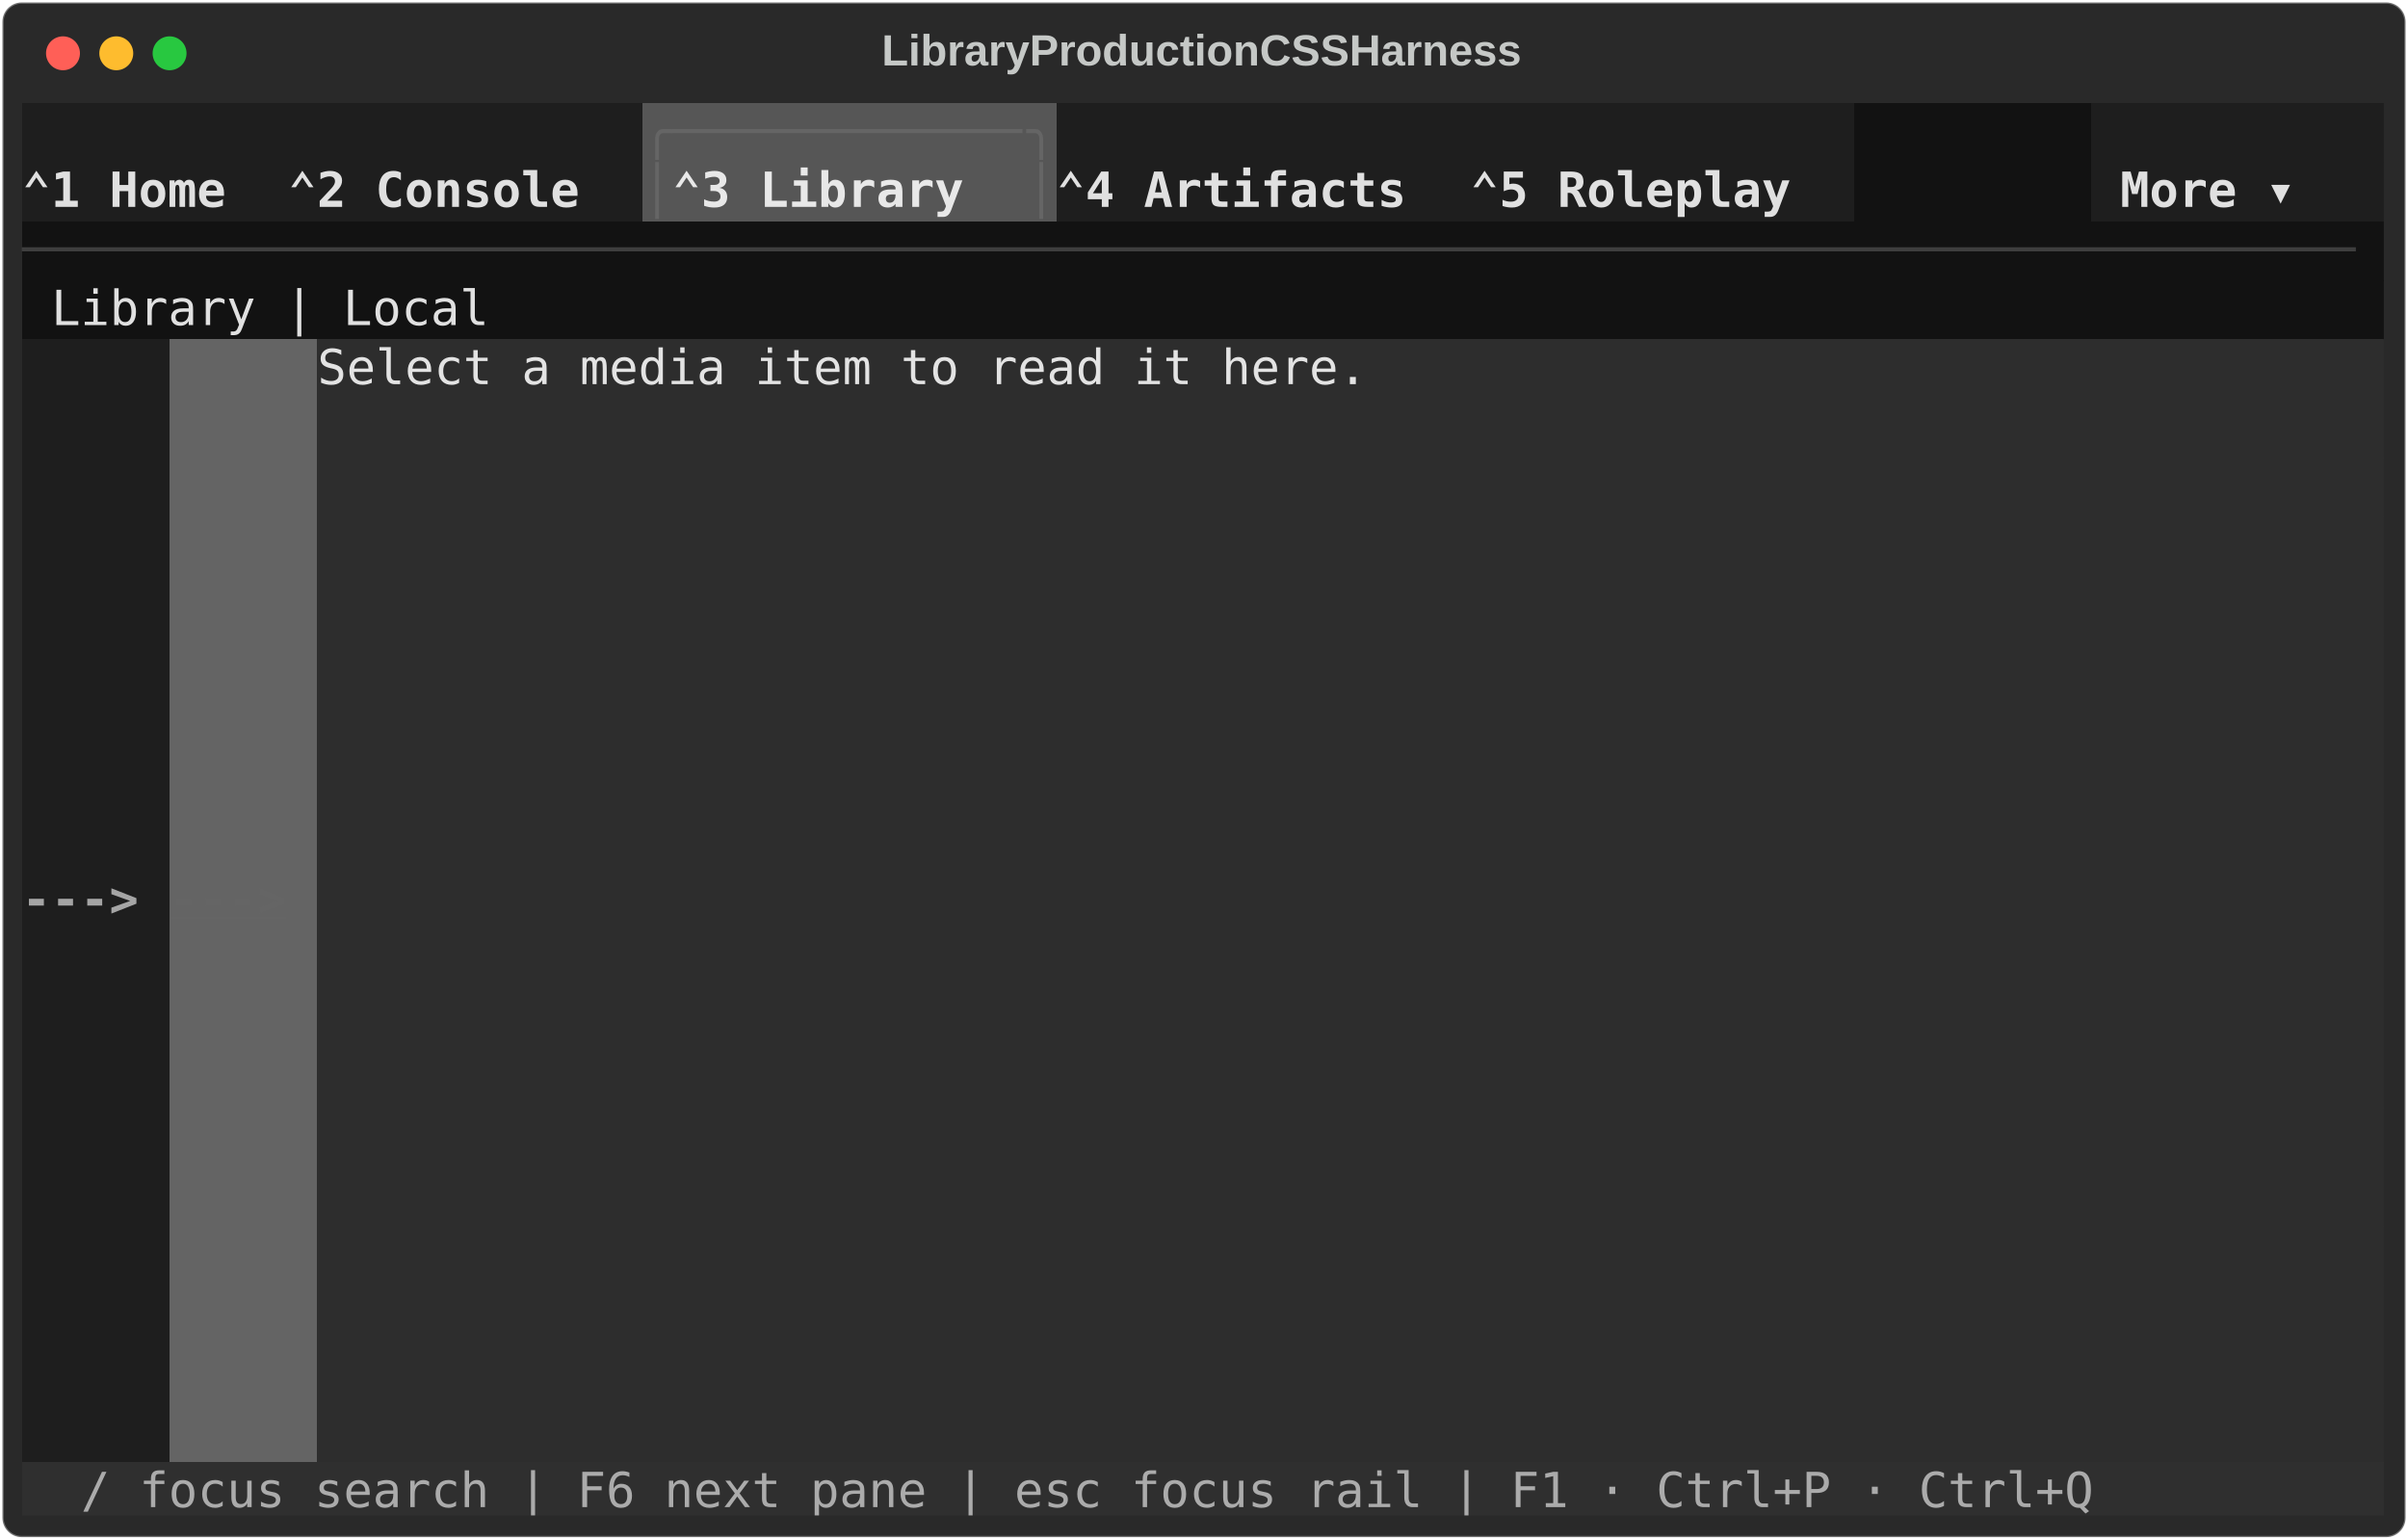
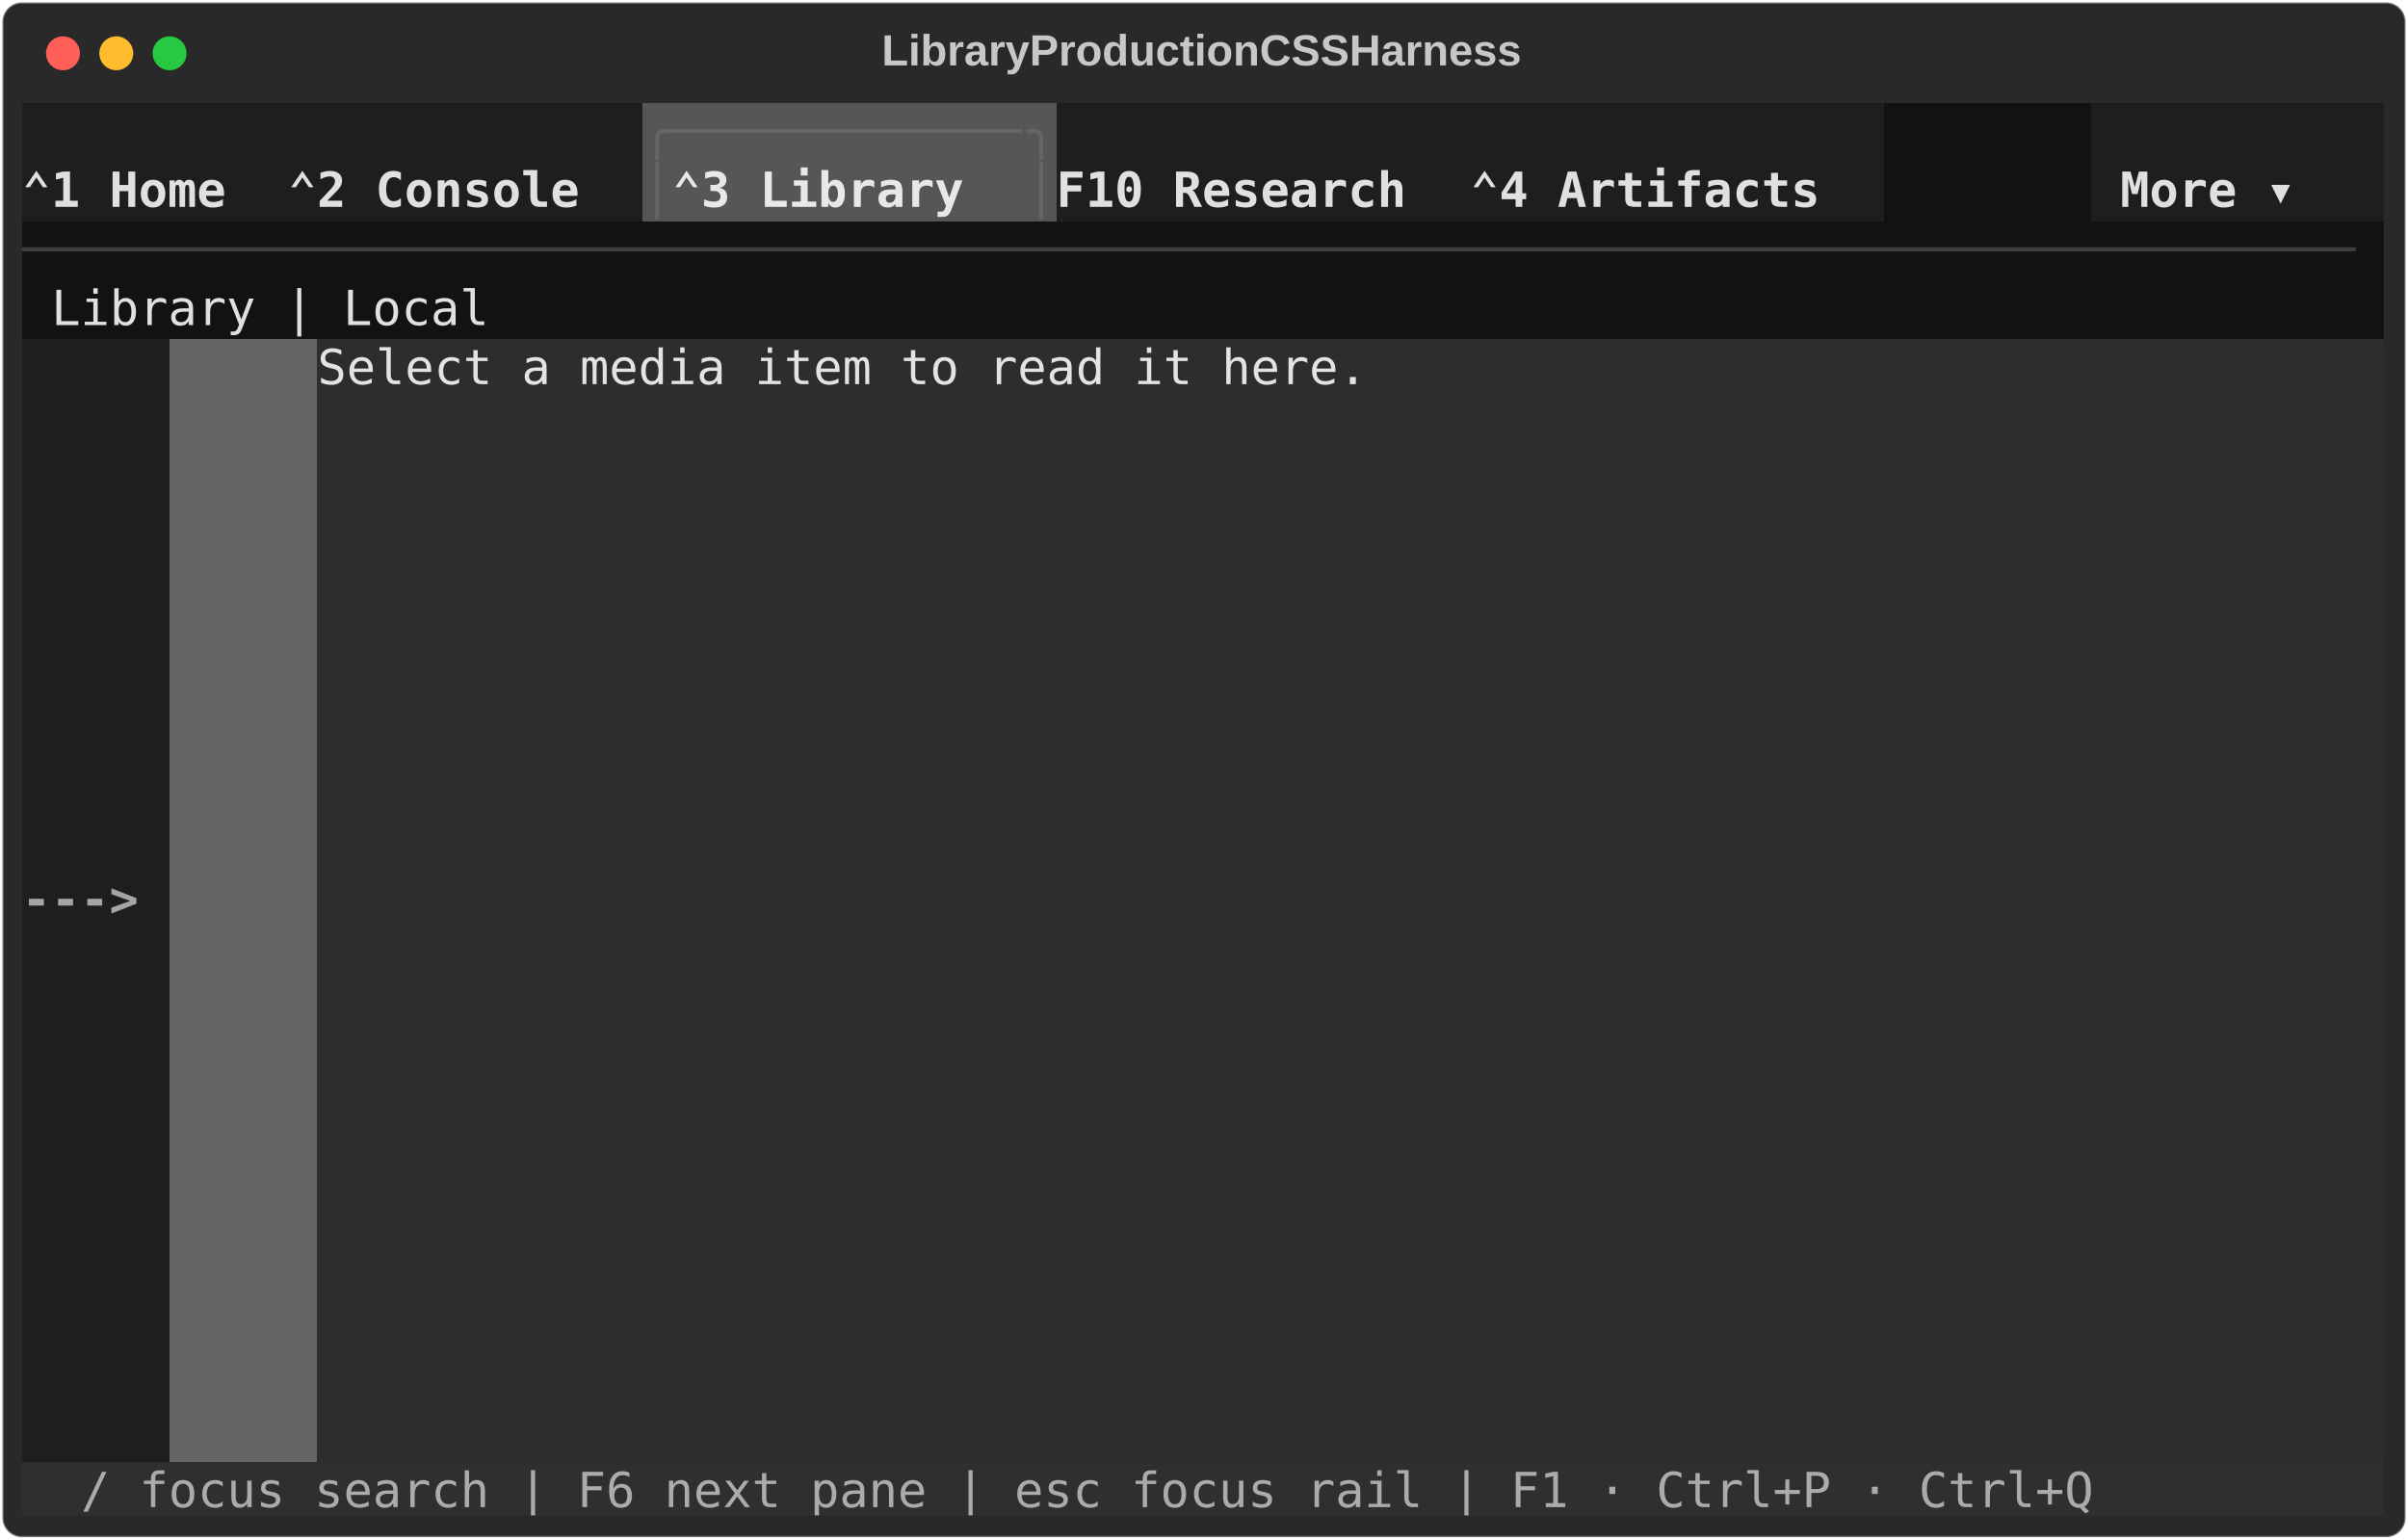
<svg xmlns="http://www.w3.org/2000/svg" class="rich-terminal" viewBox="0 0 994 635.6">
  <style>

    @font-face {
        font-family: "Fira Code";
        src: local("FiraCode-Regular"),
                url("https://cdnjs.cloudflare.com/ajax/libs/firacode/6.2.0/woff2/FiraCode-Regular.woff2") format("woff2"),
                url("https://cdnjs.cloudflare.com/ajax/libs/firacode/6.2.0/woff/FiraCode-Regular.woff") format("woff");
        font-style: normal;
        font-weight: 400;
    }
    @font-face {
        font-family: "Fira Code";
        src: local("FiraCode-Bold"),
                url("https://cdnjs.cloudflare.com/ajax/libs/firacode/6.2.0/woff2/FiraCode-Bold.woff2") format("woff2"),
                url("https://cdnjs.cloudflare.com/ajax/libs/firacode/6.2.0/woff/FiraCode-Bold.woff") format("woff");
        font-style: bold;
        font-weight: 700;
    }

-     .terminal-887956888-matrix {
+     .terminal-991896475-matrix {
        font-family: Fira Code, monospace;
        font-size: 20px;
        line-height: 24.4px;
        font-variant-east-asian: full-width;
    }

-     .terminal-887956888-title {
+     .terminal-991896475-title {
        font-size: 18px;
        font-weight: bold;
        font-family: arial;
    }

-     .terminal-887956888-r1 { fill: #e0e0e0;font-weight: bold }
- .terminal-887956888-r2 { fill: #656565 }
- .terminal-887956888-r3 { fill: #121212 }
- .terminal-887956888-r4 { fill: #c5c8c6 }
- .terminal-887956888-r5 { fill: #e8e8e8;font-weight: bold }
- .terminal-887956888-r6 { fill: #3e3e3e }
- .terminal-887956888-r7 { fill: #e0e0e0 }
- .terminal-887956888-r8 { fill: #a5a5a5;font-weight: bold }
- .terminal-887956888-r9 { fill: #656565;font-weight: bold;text-decoration: underline; }
- .terminal-887956888-r10 { fill: #e3e3e3 }
- .terminal-887956888-r11 { fill: #ababab }
+     .terminal-991896475-r1 { fill: #e0e0e0;font-weight: bold }
+ .terminal-991896475-r2 { fill: #656565 }
+ .terminal-991896475-r3 { fill: #121212 }
+ .terminal-991896475-r4 { fill: #c5c8c6 }
+ .terminal-991896475-r5 { fill: #e8e8e8;font-weight: bold }
+ .terminal-991896475-r6 { fill: #3e3e3e }
+ .terminal-991896475-r7 { fill: #e0e0e0 }
+ .terminal-991896475-r8 { fill: #a5a5a5;font-weight: bold }
+ .terminal-991896475-r9 { fill: #656565;font-weight: bold;text-decoration: underline; }
+ .terminal-991896475-r10 { fill: #e3e3e3 }
+ .terminal-991896475-r11 { fill: #ababab }
    </style>
  <defs>
-     <clipPath id="terminal-887956888-clip-terminal">
+     <clipPath id="terminal-991896475-clip-terminal">
      <rect x="0" y="0" width="975.0" height="584.6" />
    </clipPath>
-     <clipPath id="terminal-887956888-line-0">
+     <clipPath id="terminal-991896475-line-0">
      <rect x="0" y="1.5" width="976" height="24.65" />
    </clipPath>
-     <clipPath id="terminal-887956888-line-1">
+     <clipPath id="terminal-991896475-line-1">
      <rect x="0" y="25.9" width="976" height="24.65" />
    </clipPath>
-     <clipPath id="terminal-887956888-line-2">
+     <clipPath id="terminal-991896475-line-2">
      <rect x="0" y="50.3" width="976" height="24.65" />
    </clipPath>
-     <clipPath id="terminal-887956888-line-3">
+     <clipPath id="terminal-991896475-line-3">
      <rect x="0" y="74.7" width="976" height="24.65" />
    </clipPath>
-     <clipPath id="terminal-887956888-line-4">
+     <clipPath id="terminal-991896475-line-4">
      <rect x="0" y="99.1" width="976" height="24.65" />
    </clipPath>
-     <clipPath id="terminal-887956888-line-5">
+     <clipPath id="terminal-991896475-line-5">
      <rect x="0" y="123.5" width="976" height="24.65" />
    </clipPath>
-     <clipPath id="terminal-887956888-line-6">
+     <clipPath id="terminal-991896475-line-6">
      <rect x="0" y="147.9" width="976" height="24.65" />
    </clipPath>
-     <clipPath id="terminal-887956888-line-7">
+     <clipPath id="terminal-991896475-line-7">
      <rect x="0" y="172.3" width="976" height="24.65" />
    </clipPath>
-     <clipPath id="terminal-887956888-line-8">
+     <clipPath id="terminal-991896475-line-8">
      <rect x="0" y="196.7" width="976" height="24.65" />
    </clipPath>
-     <clipPath id="terminal-887956888-line-9">
+     <clipPath id="terminal-991896475-line-9">
      <rect x="0" y="221.1" width="976" height="24.65" />
    </clipPath>
-     <clipPath id="terminal-887956888-line-10">
+     <clipPath id="terminal-991896475-line-10">
      <rect x="0" y="245.5" width="976" height="24.65" />
    </clipPath>
-     <clipPath id="terminal-887956888-line-11">
+     <clipPath id="terminal-991896475-line-11">
      <rect x="0" y="269.9" width="976" height="24.65" />
    </clipPath>
-     <clipPath id="terminal-887956888-line-12">
+     <clipPath id="terminal-991896475-line-12">
      <rect x="0" y="294.3" width="976" height="24.65" />
    </clipPath>
-     <clipPath id="terminal-887956888-line-13">
+     <clipPath id="terminal-991896475-line-13">
      <rect x="0" y="318.7" width="976" height="24.65" />
    </clipPath>
-     <clipPath id="terminal-887956888-line-14">
+     <clipPath id="terminal-991896475-line-14">
      <rect x="0" y="343.1" width="976" height="24.65" />
    </clipPath>
-     <clipPath id="terminal-887956888-line-15">
+     <clipPath id="terminal-991896475-line-15">
      <rect x="0" y="367.5" width="976" height="24.65" />
    </clipPath>
-     <clipPath id="terminal-887956888-line-16">
+     <clipPath id="terminal-991896475-line-16">
      <rect x="0" y="391.9" width="976" height="24.65" />
    </clipPath>
-     <clipPath id="terminal-887956888-line-17">
+     <clipPath id="terminal-991896475-line-17">
      <rect x="0" y="416.3" width="976" height="24.65" />
    </clipPath>
-     <clipPath id="terminal-887956888-line-18">
+     <clipPath id="terminal-991896475-line-18">
      <rect x="0" y="440.7" width="976" height="24.65" />
    </clipPath>
-     <clipPath id="terminal-887956888-line-19">
+     <clipPath id="terminal-991896475-line-19">
      <rect x="0" y="465.1" width="976" height="24.65" />
    </clipPath>
-     <clipPath id="terminal-887956888-line-20">
+     <clipPath id="terminal-991896475-line-20">
      <rect x="0" y="489.5" width="976" height="24.65" />
    </clipPath>
-     <clipPath id="terminal-887956888-line-21">
+     <clipPath id="terminal-991896475-line-21">
      <rect x="0" y="513.9" width="976" height="24.65" />
    </clipPath>
-     <clipPath id="terminal-887956888-line-22">
+     <clipPath id="terminal-991896475-line-22">
      <rect x="0" y="538.3" width="976" height="24.65" />
    </clipPath>
  </defs>
  <rect fill="#292929" stroke="rgba(255,255,255,0.35)" stroke-width="1" x="1" y="1" width="992" height="633.6" rx="8" />
-   <text class="terminal-887956888-title" fill="#c5c8c6" text-anchor="middle" x="496" y="27">LibraryProductionCSSHarness</text>
+   <text class="terminal-991896475-title" fill="#c5c8c6" text-anchor="middle" x="496" y="27">LibraryProductionCSSHarness</text>
  <g transform="translate(26,22)">
    <circle cx="0" cy="0" r="7" fill="#ff5f57" />
    <circle cx="22" cy="0" r="7" fill="#febc2e" />
    <circle cx="44" cy="0" r="7" fill="#28c840" />
  </g>
-   <g transform="translate(9, 41)" clip-path="url(#terminal-887956888-clip-terminal)">
+   <g transform="translate(9, 41)" clip-path="url(#terminal-991896475-clip-terminal)">
    <rect fill="#1e1e1e" x="0" y="1.5" width="109.8" height="24.65" shape-rendering="crispEdges" />
    <rect fill="#1e1e1e" x="109.8" y="1.5" width="146.4" height="24.65" shape-rendering="crispEdges" />
    <rect fill="#565656" x="256.2" y="1.5" width="12.2" height="24.65" shape-rendering="crispEdges" />
    <rect fill="#565656" x="268.4" y="1.5" width="146.4" height="24.65" shape-rendering="crispEdges" />
    <rect fill="#565656" x="414.8" y="1.5" width="12.2" height="24.65" shape-rendering="crispEdges" />
    <rect fill="#1e1e1e" x="427" y="1.5" width="170.8" height="24.65" shape-rendering="crispEdges" />
-     <rect fill="#1e1e1e" x="597.8" y="1.5" width="158.6" height="24.65" shape-rendering="crispEdges" />
-     <rect fill="#121212" x="756.4" y="1.5" width="97.6" height="24.65" shape-rendering="crispEdges" />
+     <rect fill="#1e1e1e" x="597.8" y="1.5" width="170.8" height="24.65" shape-rendering="crispEdges" />
+     <rect fill="#121212" x="768.6" y="1.5" width="85.4" height="24.65" shape-rendering="crispEdges" />
    <rect fill="#1e1e1e" x="854" y="1.5" width="12.2" height="24.65" shape-rendering="crispEdges" />
    <rect fill="#1e1e1e" x="866.2" y="1.5" width="97.6" height="24.65" shape-rendering="crispEdges" />
    <rect fill="#1e1e1e" x="963.8" y="1.5" width="12.2" height="24.65" shape-rendering="crispEdges" />
    <rect fill="#1e1e1e" x="0" y="25.9" width="109.8" height="24.65" shape-rendering="crispEdges" />
    <rect fill="#1e1e1e" x="109.8" y="25.9" width="146.4" height="24.65" shape-rendering="crispEdges" />
    <rect fill="#565656" x="256.2" y="25.9" width="12.2" height="24.65" shape-rendering="crispEdges" />
    <rect fill="#565656" x="268.4" y="25.9" width="146.4" height="24.65" shape-rendering="crispEdges" />
    <rect fill="#565656" x="414.8" y="25.9" width="12.2" height="24.65" shape-rendering="crispEdges" />
    <rect fill="#1e1e1e" x="427" y="25.9" width="170.8" height="24.65" shape-rendering="crispEdges" />
-     <rect fill="#1e1e1e" x="597.8" y="25.9" width="158.6" height="24.65" shape-rendering="crispEdges" />
-     <rect fill="#121212" x="756.4" y="25.9" width="97.6" height="24.65" shape-rendering="crispEdges" />
+     <rect fill="#1e1e1e" x="597.8" y="25.9" width="170.8" height="24.65" shape-rendering="crispEdges" />
+     <rect fill="#121212" x="768.6" y="25.9" width="85.4" height="24.65" shape-rendering="crispEdges" />
    <rect fill="#1e1e1e" x="854" y="25.9" width="12.2" height="24.65" shape-rendering="crispEdges" />
    <rect fill="#1e1e1e" x="866.2" y="25.9" width="97.6" height="24.65" shape-rendering="crispEdges" />
    <rect fill="#1e1e1e" x="963.8" y="25.9" width="12.2" height="24.65" shape-rendering="crispEdges" />
    <rect fill="#121212" x="0" y="50.3" width="976" height="24.65" shape-rendering="crispEdges" />
    <rect fill="#121212" x="0" y="74.7" width="12.2" height="24.65" shape-rendering="crispEdges" />
    <rect fill="#121212" x="12.2" y="74.7" width="183" height="24.65" shape-rendering="crispEdges" />
    <rect fill="#121212" x="195.2" y="74.7" width="768.6" height="24.65" shape-rendering="crispEdges" />
    <rect fill="#121212" x="963.8" y="74.7" width="12.2" height="24.65" shape-rendering="crispEdges" />
    <rect fill="#1e1e1e" x="0" y="99.1" width="61" height="24.65" shape-rendering="crispEdges" />
    <rect fill="#646464" x="61" y="99.1" width="61" height="24.65" shape-rendering="crispEdges" />
    <rect fill="#2d2d2d" x="122" y="99.1" width="439.2" height="24.65" shape-rendering="crispEdges" />
    <rect fill="#2d2d2d" x="561.2" y="99.1" width="414.8" height="24.65" shape-rendering="crispEdges" />
    <rect fill="#1e1e1e" x="0" y="123.5" width="61" height="24.65" shape-rendering="crispEdges" />
    <rect fill="#646464" x="61" y="123.5" width="61" height="24.65" shape-rendering="crispEdges" />
    <rect fill="#2d2d2d" x="122" y="123.5" width="854" height="24.65" shape-rendering="crispEdges" />
    <rect fill="#1e1e1e" x="0" y="147.9" width="61" height="24.65" shape-rendering="crispEdges" />
    <rect fill="#646464" x="61" y="147.9" width="61" height="24.65" shape-rendering="crispEdges" />
    <rect fill="#2d2d2d" x="122" y="147.9" width="854" height="24.65" shape-rendering="crispEdges" />
    <rect fill="#1e1e1e" x="0" y="172.3" width="61" height="24.65" shape-rendering="crispEdges" />
    <rect fill="#646464" x="61" y="172.3" width="61" height="24.65" shape-rendering="crispEdges" />
    <rect fill="#2d2d2d" x="122" y="172.3" width="854" height="24.65" shape-rendering="crispEdges" />
    <rect fill="#1e1e1e" x="0" y="196.7" width="61" height="24.65" shape-rendering="crispEdges" />
    <rect fill="#646464" x="61" y="196.7" width="61" height="24.65" shape-rendering="crispEdges" />
    <rect fill="#2d2d2d" x="122" y="196.7" width="854" height="24.65" shape-rendering="crispEdges" />
    <rect fill="#1e1e1e" x="0" y="221.1" width="61" height="24.65" shape-rendering="crispEdges" />
    <rect fill="#646464" x="61" y="221.1" width="61" height="24.65" shape-rendering="crispEdges" />
    <rect fill="#2d2d2d" x="122" y="221.1" width="854" height="24.65" shape-rendering="crispEdges" />
    <rect fill="#1e1e1e" x="0" y="245.5" width="61" height="24.65" shape-rendering="crispEdges" />
    <rect fill="#646464" x="61" y="245.5" width="61" height="24.65" shape-rendering="crispEdges" />
    <rect fill="#2d2d2d" x="122" y="245.5" width="854" height="24.65" shape-rendering="crispEdges" />
    <rect fill="#1e1e1e" x="0" y="269.9" width="61" height="24.65" shape-rendering="crispEdges" />
    <rect fill="#646464" x="61" y="269.9" width="61" height="24.65" shape-rendering="crispEdges" />
    <rect fill="#2d2d2d" x="122" y="269.9" width="854" height="24.65" shape-rendering="crispEdges" />
    <rect fill="#1e1e1e" x="0" y="294.3" width="61" height="24.65" shape-rendering="crispEdges" />
    <rect fill="#646464" x="61" y="294.3" width="61" height="24.65" shape-rendering="crispEdges" />
    <rect fill="#2d2d2d" x="122" y="294.3" width="854" height="24.65" shape-rendering="crispEdges" />
    <rect fill="#1e1e1e" x="0" y="318.7" width="48.8" height="24.65" shape-rendering="crispEdges" />
    <rect fill="#1e1e1e" x="48.8" y="318.7" width="12.2" height="24.65" shape-rendering="crispEdges" />
    <rect fill="#646464" x="61" y="318.7" width="48.8" height="24.65" shape-rendering="crispEdges" />
    <rect fill="#646464" x="109.8" y="318.7" width="12.2" height="24.65" shape-rendering="crispEdges" />
    <rect fill="#2d2d2d" x="122" y="318.7" width="854" height="24.65" shape-rendering="crispEdges" />
    <rect fill="#1e1e1e" x="0" y="343.1" width="61" height="24.65" shape-rendering="crispEdges" />
    <rect fill="#646464" x="61" y="343.1" width="61" height="24.65" shape-rendering="crispEdges" />
    <rect fill="#2d2d2d" x="122" y="343.1" width="854" height="24.65" shape-rendering="crispEdges" />
    <rect fill="#1e1e1e" x="0" y="367.5" width="61" height="24.65" shape-rendering="crispEdges" />
    <rect fill="#646464" x="61" y="367.5" width="61" height="24.65" shape-rendering="crispEdges" />
    <rect fill="#2d2d2d" x="122" y="367.5" width="854" height="24.65" shape-rendering="crispEdges" />
    <rect fill="#1e1e1e" x="0" y="391.9" width="61" height="24.65" shape-rendering="crispEdges" />
    <rect fill="#646464" x="61" y="391.9" width="61" height="24.65" shape-rendering="crispEdges" />
    <rect fill="#2d2d2d" x="122" y="391.9" width="854" height="24.65" shape-rendering="crispEdges" />
    <rect fill="#1e1e1e" x="0" y="416.3" width="61" height="24.65" shape-rendering="crispEdges" />
    <rect fill="#646464" x="61" y="416.3" width="61" height="24.65" shape-rendering="crispEdges" />
    <rect fill="#2d2d2d" x="122" y="416.3" width="854" height="24.65" shape-rendering="crispEdges" />
    <rect fill="#1e1e1e" x="0" y="440.7" width="61" height="24.65" shape-rendering="crispEdges" />
    <rect fill="#646464" x="61" y="440.7" width="61" height="24.65" shape-rendering="crispEdges" />
    <rect fill="#2d2d2d" x="122" y="440.7" width="854" height="24.65" shape-rendering="crispEdges" />
    <rect fill="#1e1e1e" x="0" y="465.1" width="61" height="24.65" shape-rendering="crispEdges" />
    <rect fill="#646464" x="61" y="465.1" width="61" height="24.65" shape-rendering="crispEdges" />
    <rect fill="#2d2d2d" x="122" y="465.1" width="854" height="24.65" shape-rendering="crispEdges" />
    <rect fill="#1e1e1e" x="0" y="489.5" width="61" height="24.65" shape-rendering="crispEdges" />
    <rect fill="#646464" x="61" y="489.5" width="61" height="24.65" shape-rendering="crispEdges" />
    <rect fill="#2d2d2d" x="122" y="489.5" width="854" height="24.65" shape-rendering="crispEdges" />
    <rect fill="#1e1e1e" x="0" y="513.9" width="61" height="24.65" shape-rendering="crispEdges" />
    <rect fill="#646464" x="61" y="513.9" width="61" height="24.65" shape-rendering="crispEdges" />
    <rect fill="#2d2d2d" x="122" y="513.9" width="854" height="24.65" shape-rendering="crispEdges" />
    <rect fill="#1e1e1e" x="0" y="538.3" width="61" height="24.65" shape-rendering="crispEdges" />
    <rect fill="#646464" x="61" y="538.3" width="61" height="24.65" shape-rendering="crispEdges" />
    <rect fill="#2d2d2d" x="122" y="538.3" width="854" height="24.65" shape-rendering="crispEdges" />
    <rect fill="#2f2f2f" x="0" y="562.7" width="12.2" height="24.65" shape-rendering="crispEdges" />
    <rect fill="#2f2f2f" x="12.2" y="562.7" width="12.2" height="24.65" shape-rendering="crispEdges" />
    <rect fill="#2f2f2f" x="24.4" y="562.7" width="841.8" height="24.65" shape-rendering="crispEdges" />
    <rect fill="#2f2f2f" x="866.2" y="562.7" width="12.2" height="24.65" shape-rendering="crispEdges" />
    <rect fill="#2f2f2f" x="878.4" y="562.7" width="0" height="24.65" shape-rendering="crispEdges" />
    <rect fill="#2f2f2f" x="878.4" y="562.7" width="12.2" height="24.65" shape-rendering="crispEdges" />
    <rect fill="#2f2f2f" x="890.6" y="562.7" width="12.2" height="24.65" shape-rendering="crispEdges" />
    <rect fill="#2f2f2f" x="902.8" y="562.7" width="0" height="24.65" shape-rendering="crispEdges" />
    <rect fill="#2f2f2f" x="902.8" y="562.7" width="12.2" height="24.65" shape-rendering="crispEdges" />
    <rect fill="#2f2f2f" x="915" y="562.7" width="12.2" height="24.65" shape-rendering="crispEdges" />
    <rect fill="#2f2f2f" x="927.2" y="562.7" width="0" height="24.65" shape-rendering="crispEdges" />
    <rect fill="#2f2f2f" x="927.2" y="562.7" width="12.2" height="24.65" shape-rendering="crispEdges" />
    <rect fill="#2f2f2f" x="939.4" y="562.7" width="12.2" height="24.65" shape-rendering="crispEdges" />
    <rect fill="#2f2f2f" x="951.6" y="562.7" width="0" height="24.65" shape-rendering="crispEdges" />
    <rect fill="#2f2f2f" x="951.6" y="562.7" width="12.2" height="24.65" shape-rendering="crispEdges" />
    <rect fill="#2f2f2f" x="963.8" y="562.7" width="12.2" height="24.65" shape-rendering="crispEdges" />
-     <g class="terminal-887956888-matrix">
-       <text class="terminal-887956888-r2" x="256.2" y="20" textLength="12.2" clip-path="url(#terminal-887956888-line-0)">╭</text>
-       <text class="terminal-887956888-r2" x="268.4" y="20" textLength="146.4" clip-path="url(#terminal-887956888-line-0)">────────────</text>
-       <text class="terminal-887956888-r2" x="414.8" y="20" textLength="12.2" clip-path="url(#terminal-887956888-line-0)">╮</text>
-       <text class="terminal-887956888-r4" x="976" y="20" textLength="12.2" clip-path="url(#terminal-887956888-line-0)">
- </text>
-       <text class="terminal-887956888-r1" x="0" y="44.4" textLength="109.8" clip-path="url(#terminal-887956888-line-1)"> ⌃1 Home </text>
-       <text class="terminal-887956888-r1" x="109.8" y="44.4" textLength="146.4" clip-path="url(#terminal-887956888-line-1)"> ⌃2 Console </text>
-       <text class="terminal-887956888-r2" x="256.2" y="44.4" textLength="12.2" clip-path="url(#terminal-887956888-line-1)">│</text>
-       <text class="terminal-887956888-r5" x="268.4" y="44.4" textLength="146.4" clip-path="url(#terminal-887956888-line-1)"> ⌃3 Library </text>
-       <text class="terminal-887956888-r2" x="414.8" y="44.4" textLength="12.2" clip-path="url(#terminal-887956888-line-1)">│</text>
-       <text class="terminal-887956888-r1" x="427" y="44.4" textLength="170.8" clip-path="url(#terminal-887956888-line-1)"> ⌃4 Artifacts </text>
-       <text class="terminal-887956888-r1" x="597.8" y="44.4" textLength="158.6" clip-path="url(#terminal-887956888-line-1)"> ⌃5 Roleplay </text>
-       <text class="terminal-887956888-r3" x="756.4" y="44.4" textLength="97.6" clip-path="url(#terminal-887956888-line-1)"> ⌃6 Watc</text>
-       <text class="terminal-887956888-r1" x="866.2" y="44.4" textLength="97.6" clip-path="url(#terminal-887956888-line-1)"> More ▾ </text>
-       <text class="terminal-887956888-r4" x="976" y="44.4" textLength="12.2" clip-path="url(#terminal-887956888-line-1)">
- </text>
-       <text class="terminal-887956888-r6" x="0" y="68.8" textLength="976" clip-path="url(#terminal-887956888-line-2)">────────────────────────────────────────────────────────────────────────────────</text>
-       <text class="terminal-887956888-r4" x="976" y="68.8" textLength="12.2" clip-path="url(#terminal-887956888-line-2)">
- </text>
-       <text class="terminal-887956888-r7" x="12.2" y="93.2" textLength="183" clip-path="url(#terminal-887956888-line-3)">Library | Local</text>
-       <text class="terminal-887956888-r4" x="976" y="93.2" textLength="12.2" clip-path="url(#terminal-887956888-line-3)">
- </text>
-       <text class="terminal-887956888-r10" x="122" y="117.6" textLength="439.2" clip-path="url(#terminal-887956888-line-4)">Select a media item to read it here.</text>
-       <text class="terminal-887956888-r4" x="976" y="117.6" textLength="12.2" clip-path="url(#terminal-887956888-line-4)">
- </text>
-       <text class="terminal-887956888-r4" x="976" y="142" textLength="12.2" clip-path="url(#terminal-887956888-line-5)">
- </text>
-       <text class="terminal-887956888-r4" x="976" y="166.4" textLength="12.2" clip-path="url(#terminal-887956888-line-6)">
- </text>
-       <text class="terminal-887956888-r4" x="976" y="190.8" textLength="12.2" clip-path="url(#terminal-887956888-line-7)">
- </text>
-       <text class="terminal-887956888-r4" x="976" y="215.2" textLength="12.2" clip-path="url(#terminal-887956888-line-8)">
- </text>
-       <text class="terminal-887956888-r4" x="976" y="239.6" textLength="12.2" clip-path="url(#terminal-887956888-line-9)">
- </text>
-       <text class="terminal-887956888-r4" x="976" y="264" textLength="12.2" clip-path="url(#terminal-887956888-line-10)">
- </text>
-       <text class="terminal-887956888-r4" x="976" y="288.4" textLength="12.2" clip-path="url(#terminal-887956888-line-11)">
- </text>
-       <text class="terminal-887956888-r4" x="976" y="312.8" textLength="12.2" clip-path="url(#terminal-887956888-line-12)">
- </text>
-       <text class="terminal-887956888-r8" x="0" y="337.2" textLength="48.8" clip-path="url(#terminal-887956888-line-13)">---&gt;</text>
-       <text class="terminal-887956888-r9" x="61" y="337.2" textLength="48.8" clip-path="url(#terminal-887956888-line-13)">---&gt;</text>
-       <text class="terminal-887956888-r4" x="976" y="337.2" textLength="12.2" clip-path="url(#terminal-887956888-line-13)">
- </text>
-       <text class="terminal-887956888-r4" x="976" y="361.6" textLength="12.2" clip-path="url(#terminal-887956888-line-14)">
- </text>
-       <text class="terminal-887956888-r4" x="976" y="386" textLength="12.2" clip-path="url(#terminal-887956888-line-15)">
- </text>
-       <text class="terminal-887956888-r4" x="976" y="410.4" textLength="12.2" clip-path="url(#terminal-887956888-line-16)">
- </text>
-       <text class="terminal-887956888-r4" x="976" y="434.8" textLength="12.2" clip-path="url(#terminal-887956888-line-17)">
- </text>
-       <text class="terminal-887956888-r4" x="976" y="459.2" textLength="12.2" clip-path="url(#terminal-887956888-line-18)">
- </text>
-       <text class="terminal-887956888-r4" x="976" y="483.6" textLength="12.2" clip-path="url(#terminal-887956888-line-19)">
- </text>
-       <text class="terminal-887956888-r4" x="976" y="508" textLength="12.2" clip-path="url(#terminal-887956888-line-20)">
- </text>
-       <text class="terminal-887956888-r4" x="976" y="532.4" textLength="12.2" clip-path="url(#terminal-887956888-line-21)">
- </text>
-       <text class="terminal-887956888-r4" x="976" y="556.8" textLength="12.2" clip-path="url(#terminal-887956888-line-22)">
- </text>
-       <text class="terminal-887956888-r11" x="24.4" y="581.2" textLength="841.8" clip-path="url(#terminal-887956888-line-23)">/ focus search | F6 next pane | esc focus rail | F1 · Ctrl+P · Ctrl+Q</text>
+     <g class="terminal-991896475-matrix">
+       <text class="terminal-991896475-r2" x="256.2" y="20" textLength="12.2" clip-path="url(#terminal-991896475-line-0)">╭</text>
+       <text class="terminal-991896475-r2" x="268.4" y="20" textLength="146.4" clip-path="url(#terminal-991896475-line-0)">────────────</text>
+       <text class="terminal-991896475-r2" x="414.8" y="20" textLength="12.2" clip-path="url(#terminal-991896475-line-0)">╮</text>
+       <text class="terminal-991896475-r4" x="976" y="20" textLength="12.2" clip-path="url(#terminal-991896475-line-0)">
+ </text>
+       <text class="terminal-991896475-r1" x="0" y="44.4" textLength="109.8" clip-path="url(#terminal-991896475-line-1)"> ⌃1 Home </text>
+       <text class="terminal-991896475-r1" x="109.8" y="44.4" textLength="146.4" clip-path="url(#terminal-991896475-line-1)"> ⌃2 Console </text>
+       <text class="terminal-991896475-r2" x="256.2" y="44.4" textLength="12.2" clip-path="url(#terminal-991896475-line-1)">│</text>
+       <text class="terminal-991896475-r5" x="268.4" y="44.4" textLength="146.4" clip-path="url(#terminal-991896475-line-1)"> ⌃3 Library </text>
+       <text class="terminal-991896475-r2" x="414.8" y="44.4" textLength="12.2" clip-path="url(#terminal-991896475-line-1)">│</text>
+       <text class="terminal-991896475-r1" x="427" y="44.4" textLength="170.8" clip-path="url(#terminal-991896475-line-1)"> F10 Research </text>
+       <text class="terminal-991896475-r1" x="597.8" y="44.4" textLength="170.8" clip-path="url(#terminal-991896475-line-1)"> ⌃4 Artifacts </text>
+       <text class="terminal-991896475-r3" x="768.6" y="44.4" textLength="85.4" clip-path="url(#terminal-991896475-line-1)"> ⌃5 Rol</text>
+       <text class="terminal-991896475-r1" x="866.2" y="44.4" textLength="97.6" clip-path="url(#terminal-991896475-line-1)"> More ▾ </text>
+       <text class="terminal-991896475-r4" x="976" y="44.4" textLength="12.2" clip-path="url(#terminal-991896475-line-1)">
+ </text>
+       <text class="terminal-991896475-r6" x="0" y="68.8" textLength="976" clip-path="url(#terminal-991896475-line-2)">────────────────────────────────────────────────────────────────────────────────</text>
+       <text class="terminal-991896475-r4" x="976" y="68.8" textLength="12.2" clip-path="url(#terminal-991896475-line-2)">
+ </text>
+       <text class="terminal-991896475-r7" x="12.2" y="93.2" textLength="183" clip-path="url(#terminal-991896475-line-3)">Library | Local</text>
+       <text class="terminal-991896475-r4" x="976" y="93.2" textLength="12.2" clip-path="url(#terminal-991896475-line-3)">
+ </text>
+       <text class="terminal-991896475-r10" x="122" y="117.6" textLength="439.2" clip-path="url(#terminal-991896475-line-4)">Select a media item to read it here.</text>
+       <text class="terminal-991896475-r4" x="976" y="117.6" textLength="12.2" clip-path="url(#terminal-991896475-line-4)">
+ </text>
+       <text class="terminal-991896475-r4" x="976" y="142" textLength="12.2" clip-path="url(#terminal-991896475-line-5)">
+ </text>
+       <text class="terminal-991896475-r4" x="976" y="166.4" textLength="12.2" clip-path="url(#terminal-991896475-line-6)">
+ </text>
+       <text class="terminal-991896475-r4" x="976" y="190.8" textLength="12.2" clip-path="url(#terminal-991896475-line-7)">
+ </text>
+       <text class="terminal-991896475-r4" x="976" y="215.2" textLength="12.2" clip-path="url(#terminal-991896475-line-8)">
+ </text>
+       <text class="terminal-991896475-r4" x="976" y="239.6" textLength="12.2" clip-path="url(#terminal-991896475-line-9)">
+ </text>
+       <text class="terminal-991896475-r4" x="976" y="264" textLength="12.2" clip-path="url(#terminal-991896475-line-10)">
+ </text>
+       <text class="terminal-991896475-r4" x="976" y="288.4" textLength="12.2" clip-path="url(#terminal-991896475-line-11)">
+ </text>
+       <text class="terminal-991896475-r4" x="976" y="312.8" textLength="12.2" clip-path="url(#terminal-991896475-line-12)">
+ </text>
+       <text class="terminal-991896475-r8" x="0" y="337.2" textLength="48.8" clip-path="url(#terminal-991896475-line-13)">---&gt;</text>
+       <text class="terminal-991896475-r9" x="61" y="337.2" textLength="48.8" clip-path="url(#terminal-991896475-line-13)">---&gt;</text>
+       <text class="terminal-991896475-r4" x="976" y="337.2" textLength="12.2" clip-path="url(#terminal-991896475-line-13)">
+ </text>
+       <text class="terminal-991896475-r4" x="976" y="361.6" textLength="12.2" clip-path="url(#terminal-991896475-line-14)">
+ </text>
+       <text class="terminal-991896475-r4" x="976" y="386" textLength="12.2" clip-path="url(#terminal-991896475-line-15)">
+ </text>
+       <text class="terminal-991896475-r4" x="976" y="410.4" textLength="12.2" clip-path="url(#terminal-991896475-line-16)">
+ </text>
+       <text class="terminal-991896475-r4" x="976" y="434.8" textLength="12.2" clip-path="url(#terminal-991896475-line-17)">
+ </text>
+       <text class="terminal-991896475-r4" x="976" y="459.2" textLength="12.2" clip-path="url(#terminal-991896475-line-18)">
+ </text>
+       <text class="terminal-991896475-r4" x="976" y="483.6" textLength="12.2" clip-path="url(#terminal-991896475-line-19)">
+ </text>
+       <text class="terminal-991896475-r4" x="976" y="508" textLength="12.2" clip-path="url(#terminal-991896475-line-20)">
+ </text>
+       <text class="terminal-991896475-r4" x="976" y="532.4" textLength="12.2" clip-path="url(#terminal-991896475-line-21)">
+ </text>
+       <text class="terminal-991896475-r4" x="976" y="556.8" textLength="12.2" clip-path="url(#terminal-991896475-line-22)">
+ </text>
+       <text class="terminal-991896475-r11" x="24.4" y="581.2" textLength="841.8" clip-path="url(#terminal-991896475-line-23)">/ focus search | F6 next pane | esc focus rail | F1 · Ctrl+P · Ctrl+Q</text>
    </g>
  </g>
</svg>
